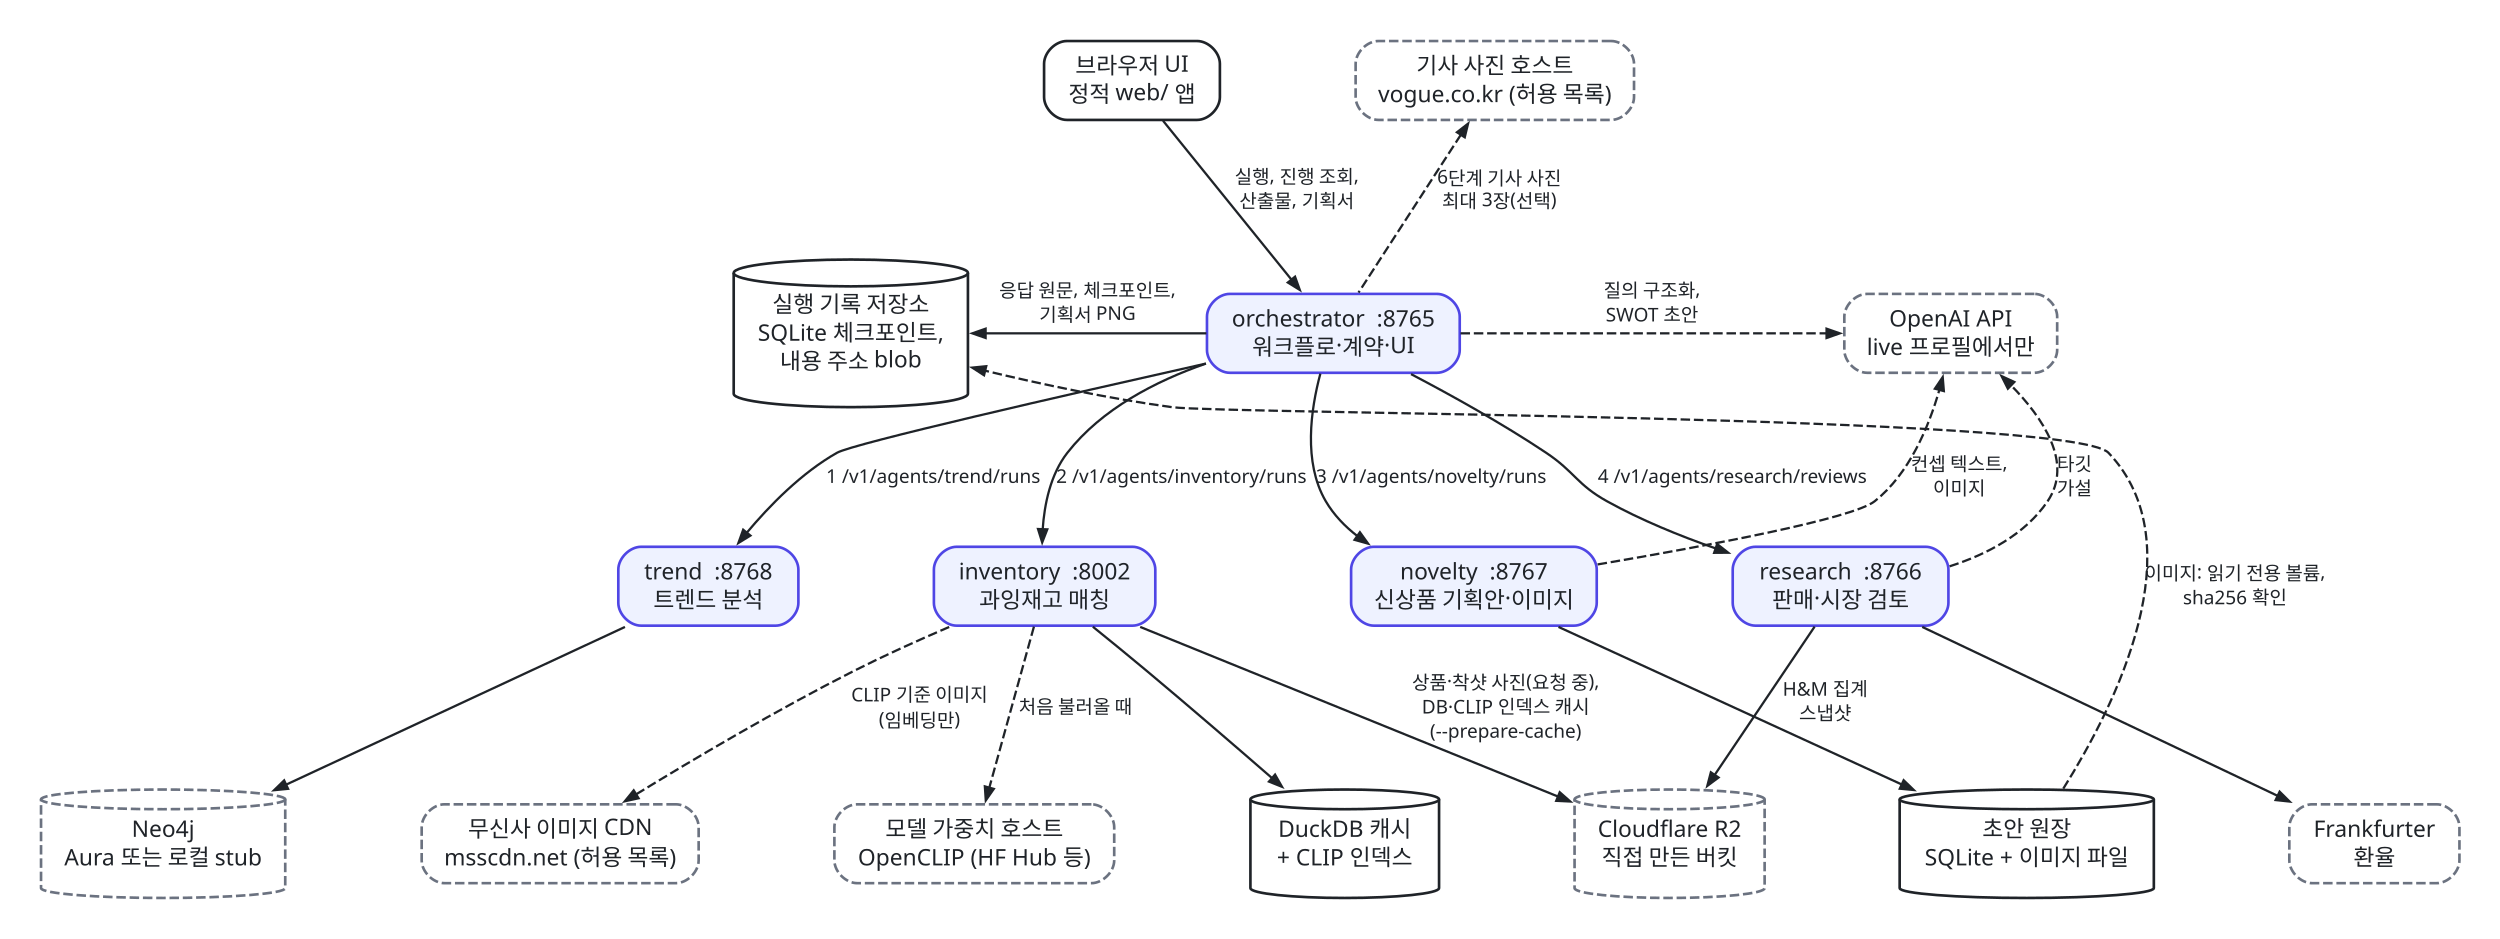
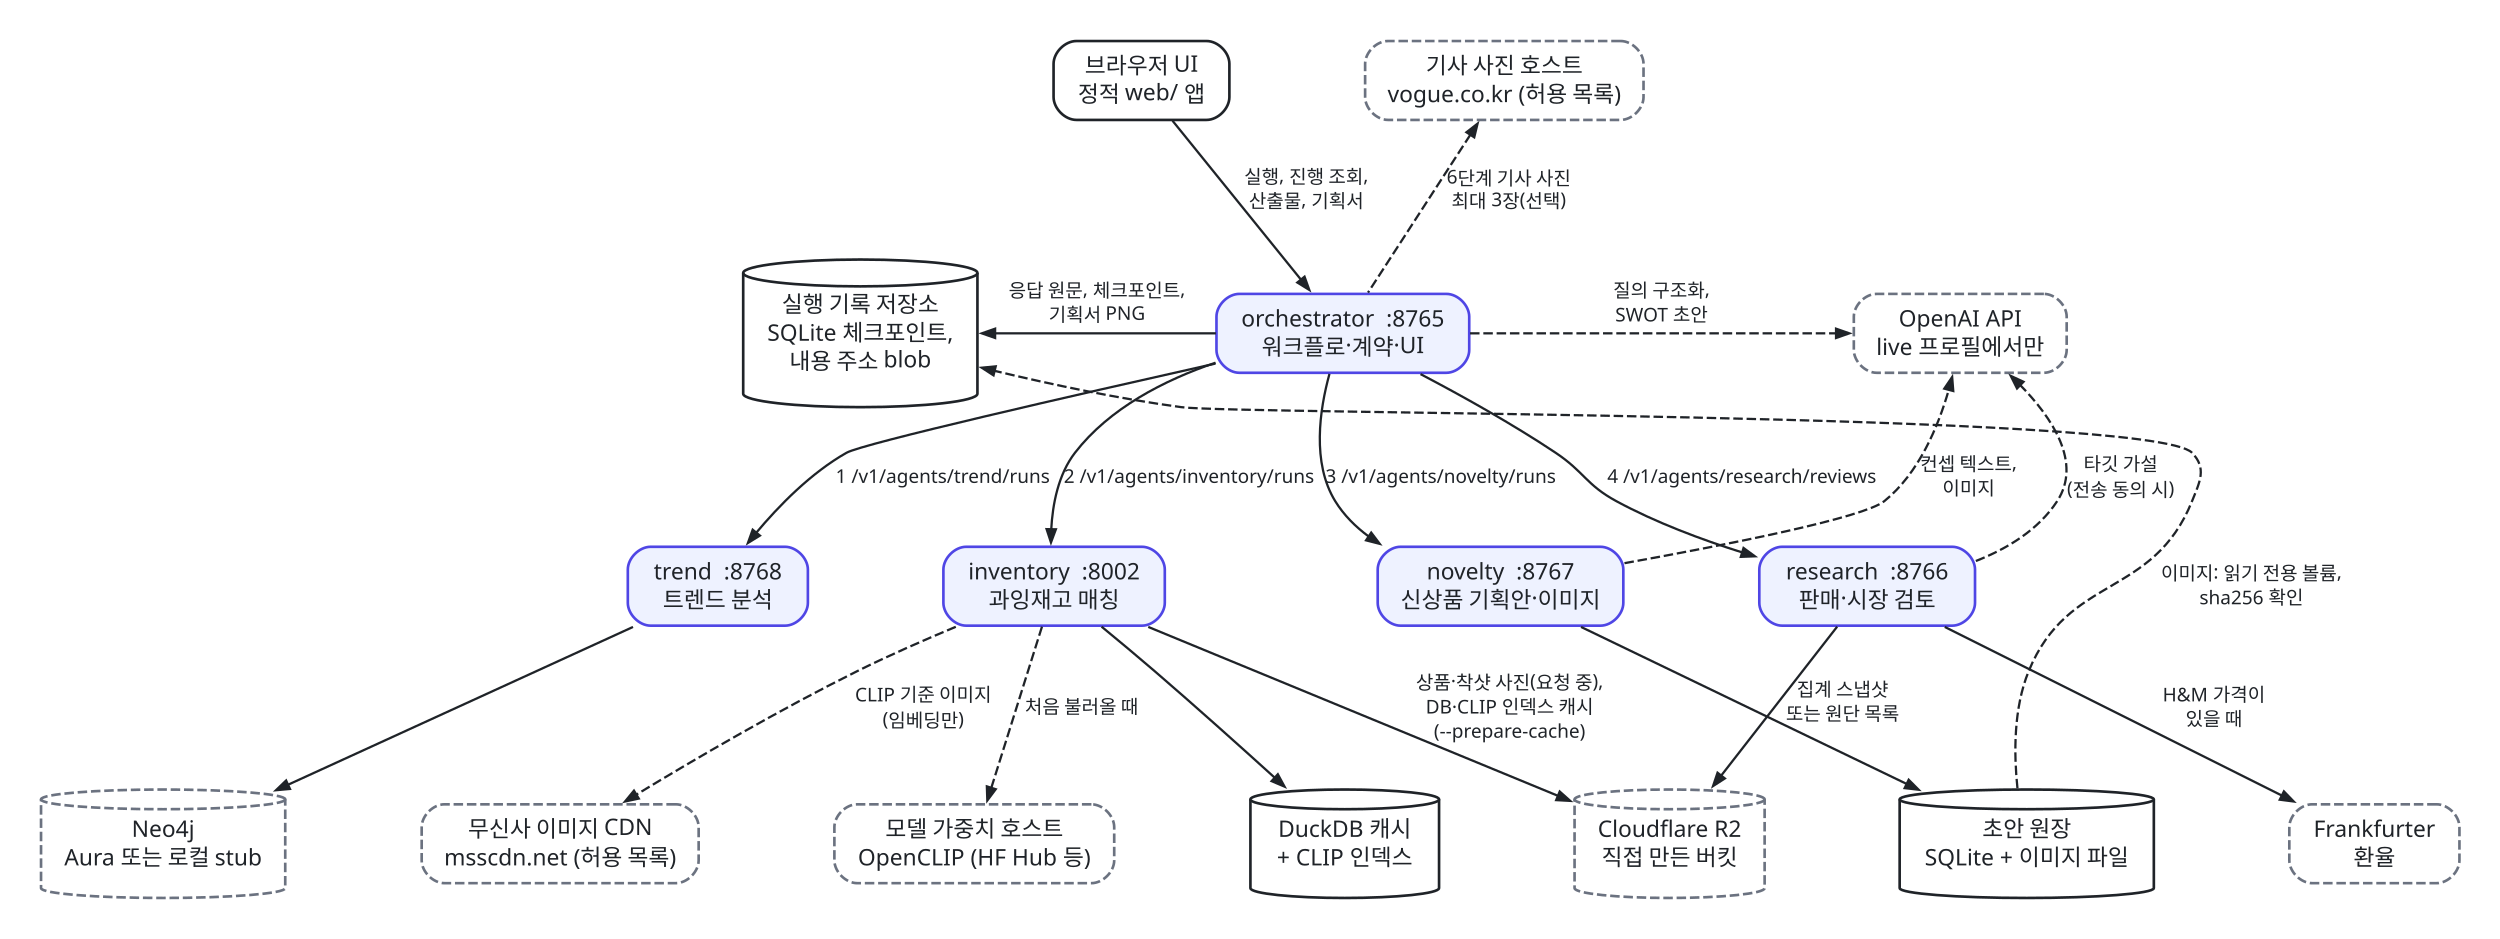
<svg xmlns="http://www.w3.org/2000/svg" width="1316pt" height="494pt" viewBox="0.00 0.00 1316.00 494.00">
  <g id="graph0" class="graph" transform="scale(1 1) rotate(0) translate(21.6 472.69)">
    <polygon fill="#ffffff" stroke="none" points="-21.6,21.6 -21.6,-472.69 1294.65,-472.69 1294.65,21.6 -21.6,21.6" />
    <g id="node1" class="node">
-       <path fill="#eef2ff" stroke="#4f46e5" stroke-width="1.4" d="M734.8,-317.98C734.8,-317.98 625.75,-317.98 625.75,-317.98 619.75,-317.98 613.75,-311.98 613.75,-305.98 613.75,-305.98 613.75,-288.46 613.75,-288.46 613.75,-282.46 619.75,-276.46 625.75,-276.46 625.75,-276.46 734.8,-276.46 734.8,-276.46 740.8,-276.46 746.8,-282.46 746.8,-288.46 746.8,-288.46 746.8,-305.98 746.8,-305.98 746.8,-311.98 740.8,-317.98 734.8,-317.98" />
-       <text xml:space="preserve" text-anchor="middle" x="680.27" y="-300.82" font-family="Pretendard" font-size="12.00" fill="#1f2328">orchestrator  :8765</text>
-       <text xml:space="preserve" text-anchor="middle" x="680.27" y="-285.82" font-family="Pretendard" font-size="12.00" fill="#1f2328">워크플로·계약·UI</text>
+       <path fill="#eef2ff" stroke="#4f46e5" stroke-width="1.4" d="M739.8,-317.98C739.8,-317.98 630.75,-317.98 630.75,-317.98 624.75,-317.98 618.75,-311.98 618.75,-305.98 618.75,-305.98 618.75,-288.46 618.75,-288.46 618.75,-282.46 624.75,-276.46 630.75,-276.46 630.75,-276.46 739.8,-276.46 739.8,-276.46 745.8,-276.46 751.8,-282.46 751.8,-288.46 751.8,-288.46 751.8,-305.98 751.8,-305.98 751.8,-311.98 745.8,-317.98 739.8,-317.98" />
+       <text xml:space="preserve" text-anchor="middle" x="685.27" y="-300.82" font-family="Pretendard" font-size="12.00" fill="#1f2328">orchestrator  :8765</text>
+       <text xml:space="preserve" text-anchor="middle" x="685.27" y="-285.82" font-family="Pretendard" font-size="12.00" fill="#1f2328">워크플로·계약·UI</text>
    </g>
    <g id="node2" class="node">
-       <path fill="#eef2ff" stroke="#4f46e5" stroke-width="1.4" d="M386.67,-184.86C386.67,-184.86 315.88,-184.86 315.88,-184.86 309.88,-184.86 303.88,-178.86 303.88,-172.86 303.88,-172.86 303.88,-155.34 303.88,-155.34 303.88,-149.34 309.88,-143.34 315.88,-143.34 315.88,-143.34 386.67,-143.34 386.67,-143.34 392.67,-143.34 398.67,-149.34 398.67,-155.34 398.67,-155.34 398.67,-172.86 398.67,-172.86 398.67,-178.86 392.67,-184.86 386.67,-184.86" />
-       <text xml:space="preserve" text-anchor="middle" x="351.27" y="-167.7" font-family="Pretendard" font-size="12.00" fill="#1f2328">trend  :8768</text>
-       <text xml:space="preserve" text-anchor="middle" x="351.27" y="-152.7" font-family="Pretendard" font-size="12.00" fill="#1f2328">트렌드 분석</text>
+       <path fill="#eef2ff" stroke="#4f46e5" stroke-width="1.4" d="M391.67,-184.86C391.67,-184.86 320.88,-184.86 320.88,-184.86 314.88,-184.86 308.88,-178.86 308.88,-172.86 308.88,-172.86 308.88,-155.34 308.88,-155.34 308.88,-149.34 314.88,-143.34 320.88,-143.34 320.88,-143.34 391.67,-143.34 391.67,-143.34 397.67,-143.34 403.67,-149.34 403.67,-155.34 403.67,-155.34 403.67,-172.86 403.67,-172.86 403.67,-178.86 397.67,-184.86 391.67,-184.86" />
+       <text xml:space="preserve" text-anchor="middle" x="356.27" y="-167.7" font-family="Pretendard" font-size="12.00" fill="#1f2328">trend  :8768</text>
+       <text xml:space="preserve" text-anchor="middle" x="356.27" y="-152.7" font-family="Pretendard" font-size="12.00" fill="#1f2328">트렌드 분석</text>
    </g>
    <g id="edge16" class="edge">
-       <path fill="none" stroke="#1f2328" stroke-width="1.2" d="M613.23,-281.32C538.71,-264.61 427.6,-239.21 419.02,-234.36 400.36,-223.81 383.48,-206.59 371.24,-191.96" />
-       <polygon fill="#1f2328" stroke="#1f2328" stroke-width="1.2" points="373.42,-190.76 367.1,-186.87 369.61,-193.85 373.42,-190.76" />
-       <text xml:space="preserve" text-anchor="middle" x="469.65" y="-218.48" font-family="Pretendard" font-size="10.00" fill="#1f2328">1 /v1/agents/trend/runs</text>
+       <path fill="none" stroke="#1f2328" stroke-width="1.2" d="M618.23,-281.32C543.71,-264.61 432.6,-239.21 424.02,-234.36 405.36,-223.81 388.48,-206.59 376.24,-191.96" />
+       <polygon fill="#1f2328" stroke="#1f2328" stroke-width="1.2" points="378.42,-190.76 372.1,-186.87 374.61,-193.85 378.42,-190.76" />
+       <text xml:space="preserve" text-anchor="middle" x="474.65" y="-218.48" font-family="Pretendard" font-size="10.00" fill="#1f2328">1 /v1/agents/trend/runs</text>
    </g>
    <g id="node3" class="node">
-       <path fill="#eef2ff" stroke="#4f46e5" stroke-width="1.4" d="M574.55,-184.86C574.55,-184.86 482,-184.86 482,-184.86 476,-184.86 470,-178.86 470,-172.86 470,-172.86 470,-155.34 470,-155.34 470,-149.34 476,-143.34 482,-143.34 482,-143.34 574.55,-143.34 574.55,-143.34 580.55,-143.34 586.55,-149.34 586.55,-155.34 586.55,-155.34 586.55,-172.86 586.55,-172.86 586.55,-178.86 580.55,-184.86 574.55,-184.86" />
-       <text xml:space="preserve" text-anchor="middle" x="528.27" y="-167.7" font-family="Pretendard" font-size="12.00" fill="#1f2328">inventory  :8002</text>
-       <text xml:space="preserve" text-anchor="middle" x="528.27" y="-152.7" font-family="Pretendard" font-size="12.00" fill="#1f2328">과잉재고 매칭</text>
+       <path fill="#eef2ff" stroke="#4f46e5" stroke-width="1.4" d="M579.55,-184.86C579.55,-184.86 487,-184.86 487,-184.86 481,-184.86 475,-178.86 475,-172.86 475,-172.86 475,-155.34 475,-155.34 475,-149.34 481,-143.34 487,-143.34 487,-143.34 579.55,-143.34 579.55,-143.34 585.55,-143.34 591.55,-149.34 591.55,-155.34 591.55,-155.34 591.55,-172.86 591.55,-172.86 591.55,-178.86 585.55,-184.86 579.55,-184.86" />
+       <text xml:space="preserve" text-anchor="middle" x="533.27" y="-167.7" font-family="Pretendard" font-size="12.00" fill="#1f2328">inventory  :8002</text>
+       <text xml:space="preserve" text-anchor="middle" x="533.27" y="-152.7" font-family="Pretendard" font-size="12.00" fill="#1f2328">과잉재고 매칭</text>
    </g>
    <g id="edge17" class="edge">
-       <path fill="none" stroke="#1f2328" stroke-width="1.2" d="M613.16,-281.28C586.65,-272.05 558.27,-257.39 540.27,-234.36 531.4,-223 528.16,-207.38 527.25,-193.84" />
-       <polygon fill="#1f2328" stroke="#1f2328" stroke-width="1.2" points="529.7,-194.04 527.01,-187.13 524.81,-194.22 529.7,-194.04" />
-       <text xml:space="preserve" text-anchor="middle" x="600.27" y="-218.48" font-family="Pretendard" font-size="10.00" fill="#1f2328">2 /v1/agents/inventory/runs</text>
+       <path fill="none" stroke="#1f2328" stroke-width="1.2" d="M618.26,-281.77C591.32,-272.6 562.41,-257.85 544.27,-234.36 535.49,-222.98 532.47,-207.35 531.76,-193.82" />
+       <polygon fill="#1f2328" stroke="#1f2328" stroke-width="1.2" points="534.22,-194.07 531.63,-187.12 529.32,-194.16 534.22,-194.07" />
+       <text xml:space="preserve" text-anchor="middle" x="604.27" y="-218.48" font-family="Pretendard" font-size="10.00" fill="#1f2328">2 /v1/agents/inventory/runs</text>
    </g>
    <g id="node4" class="node">
-       <path fill="#eef2ff" stroke="#4f46e5" stroke-width="1.4" d="M806.92,-184.86C806.92,-184.86 701.62,-184.86 701.62,-184.86 695.62,-184.86 689.62,-178.86 689.62,-172.86 689.62,-172.86 689.62,-155.34 689.62,-155.34 689.62,-149.34 695.62,-143.34 701.62,-143.34 701.62,-143.34 806.92,-143.34 806.92,-143.34 812.92,-143.34 818.92,-149.34 818.92,-155.34 818.92,-155.34 818.92,-172.86 818.92,-172.86 818.92,-178.86 812.92,-184.86 806.92,-184.86" />
-       <text xml:space="preserve" text-anchor="middle" x="754.27" y="-167.7" font-family="Pretendard" font-size="12.00" fill="#1f2328">novelty  :8767</text>
-       <text xml:space="preserve" text-anchor="middle" x="754.27" y="-152.7" font-family="Pretendard" font-size="12.00" fill="#1f2328">신상품 기획안·이미지</text>
+       <path fill="#eef2ff" stroke="#4f46e5" stroke-width="1.4" d="M820.92,-184.86C820.92,-184.86 715.62,-184.86 715.62,-184.86 709.62,-184.86 703.62,-178.86 703.62,-172.86 703.62,-172.86 703.62,-155.34 703.62,-155.34 703.62,-149.34 709.62,-143.34 715.62,-143.34 715.62,-143.34 820.92,-143.34 820.92,-143.34 826.92,-143.34 832.92,-149.34 832.92,-155.34 832.92,-155.34 832.92,-172.86 832.92,-172.86 832.92,-178.86 826.92,-184.86 820.92,-184.86" />
+       <text xml:space="preserve" text-anchor="middle" x="768.27" y="-167.7" font-family="Pretendard" font-size="12.00" fill="#1f2328">novelty  :8767</text>
+       <text xml:space="preserve" text-anchor="middle" x="768.27" y="-152.7" font-family="Pretendard" font-size="12.00" fill="#1f2328">신상품 기획안·이미지</text>
    </g>
    <g id="edge18" class="edge">
-       <path fill="none" stroke="#1f2328" stroke-width="1.2" d="M673.44,-276C668.41,-257.27 664.31,-229.3 676.27,-208.86 680.51,-201.62 686.43,-195.49 693.14,-190.33" />
-       <polygon fill="#1f2328" stroke="#1f2328" stroke-width="1.2" points="694.25,-192.53 698.58,-186.51 691.44,-188.52 694.25,-192.53" />
-       <text xml:space="preserve" text-anchor="middle" x="731.77" y="-218.48" font-family="Pretendard" font-size="10.00" fill="#1f2328">3 /v1/agents/novelty/runs</text>
+       <path fill="none" stroke="#1f2328" stroke-width="1.2" d="M678.23,-275.87C673.05,-257.05 668.85,-229.02 681.27,-208.86 685.8,-201.52 691.97,-195.37 698.96,-190.22" />
+       <polygon fill="#1f2328" stroke="#1f2328" stroke-width="1.2" points="700.21,-192.33 704.68,-186.41 697.49,-188.25 700.21,-192.33" />
+       <text xml:space="preserve" text-anchor="middle" x="736.77" y="-218.48" font-family="Pretendard" font-size="10.00" fill="#1f2328">3 /v1/agents/novelty/runs</text>
    </g>
    <g id="node5" class="node">
-       <path fill="#eef2ff" stroke="#4f46e5" stroke-width="1.4" d="M992.05,-184.86C992.05,-184.86 902.5,-184.86 902.5,-184.86 896.5,-184.86 890.5,-178.86 890.5,-172.86 890.5,-172.86 890.5,-155.34 890.5,-155.34 890.5,-149.34 896.5,-143.34 902.5,-143.34 902.5,-143.34 992.05,-143.34 992.05,-143.34 998.05,-143.34 1004.05,-149.34 1004.05,-155.34 1004.05,-155.34 1004.05,-172.86 1004.05,-172.86 1004.05,-178.86 998.05,-184.86 992.05,-184.86" />
-       <text xml:space="preserve" text-anchor="middle" x="947.27" y="-167.7" font-family="Pretendard" font-size="12.00" fill="#1f2328">research  :8766</text>
-       <text xml:space="preserve" text-anchor="middle" x="947.27" y="-152.7" font-family="Pretendard" font-size="12.00" fill="#1f2328">판매·시장 검토</text>
+       <path fill="#eef2ff" stroke="#4f46e5" stroke-width="1.4" d="M1006.05,-184.86C1006.05,-184.86 916.5,-184.86 916.5,-184.86 910.5,-184.86 904.5,-178.86 904.5,-172.86 904.5,-172.86 904.5,-155.34 904.5,-155.34 904.5,-149.34 910.5,-143.34 916.5,-143.34 916.5,-143.34 1006.05,-143.34 1006.05,-143.34 1012.05,-143.34 1018.05,-149.34 1018.05,-155.34 1018.05,-155.34 1018.05,-172.86 1018.05,-172.86 1018.05,-178.86 1012.05,-184.86 1006.05,-184.86" />
+       <text xml:space="preserve" text-anchor="middle" x="961.27" y="-167.7" font-family="Pretendard" font-size="12.00" fill="#1f2328">research  :8766</text>
+       <text xml:space="preserve" text-anchor="middle" x="961.27" y="-152.7" font-family="Pretendard" font-size="12.00" fill="#1f2328">판매·시장 검토</text>
    </g>
    <g id="edge19" class="edge">
-       <path fill="none" stroke="#1f2328" stroke-width="1.2" d="M721.16,-275.76C742.81,-264.4 769.55,-249.53 792.27,-234.36 807.4,-224.26 808.38,-217.7 824.27,-208.86 842.05,-198.98 862.47,-190.65 881.51,-184" />
-       <polygon fill="#1f2328" stroke="#1f2328" stroke-width="1.2" points="882.3,-186.32 888.13,-181.74 880.72,-181.68 882.3,-186.32" />
-       <text xml:space="preserve" text-anchor="middle" x="890.27" y="-218.48" font-family="Pretendard" font-size="10.00" fill="#1f2328">4 /v1/agents/research/reviews</text>
+       <path fill="none" stroke="#1f2328" stroke-width="1.2" d="M726.16,-275.76C747.81,-264.4 774.55,-249.53 797.27,-234.36 812.4,-224.26 813.28,-217.52 829.27,-208.86 849.89,-197.69 873.85,-188.7 895.66,-181.84" />
+       <polygon fill="#1f2328" stroke="#1f2328" stroke-width="1.2" points="896.19,-184.24 902.17,-179.85 894.76,-179.56 896.19,-184.24" />
+       <text xml:space="preserve" text-anchor="middle" x="895.27" y="-218.48" font-family="Pretendard" font-size="10.00" fill="#1f2328">4 /v1/agents/research/reviews</text>
    </g>
    <g id="node7" class="node">
-       <path fill="none" stroke="#1f2328" stroke-width="1.4" d="M487.92,-329.01C487.92,-332.91 460.29,-336.07 426.27,-336.07 392.26,-336.07 364.62,-332.91 364.62,-329.01 364.62,-329.01 364.62,-265.42 364.62,-265.42 364.62,-261.53 392.26,-258.36 426.27,-258.36 460.29,-258.36 487.92,-261.53 487.92,-265.42 487.92,-265.42 487.92,-329.01 487.92,-329.01" />
-       <path fill="none" stroke="#1f2328" stroke-width="1.4" d="M487.92,-329.01C487.92,-325.11 460.29,-321.94 426.27,-321.94 392.26,-321.94 364.62,-325.11 364.62,-329.01" />
-       <text xml:space="preserve" text-anchor="middle" x="426.27" y="-308.32" font-family="Pretendard" font-size="12.00" fill="#1f2328">실행 기록 저장소</text>
-       <text xml:space="preserve" text-anchor="middle" x="426.27" y="-293.32" font-family="Pretendard" font-size="12.00" fill="#1f2328">SQLite 체크포인트,</text>
-       <text xml:space="preserve" text-anchor="middle" x="426.27" y="-278.32" font-family="Pretendard" font-size="12.00" fill="#1f2328">내용 주소 blob</text>
+       <path fill="none" stroke="#1f2328" stroke-width="1.4" d="M492.92,-329.01C492.92,-332.91 465.29,-336.07 431.27,-336.07 397.26,-336.07 369.62,-332.91 369.62,-329.01 369.62,-329.01 369.62,-265.42 369.62,-265.42 369.62,-261.53 397.26,-258.36 431.27,-258.36 465.29,-258.36 492.92,-261.53 492.92,-265.42 492.92,-265.42 492.92,-329.01 492.92,-329.01" />
+       <path fill="none" stroke="#1f2328" stroke-width="1.4" d="M492.92,-329.01C492.92,-325.11 465.29,-321.94 431.27,-321.94 397.26,-321.94 369.62,-325.11 369.62,-329.01" />
+       <text xml:space="preserve" text-anchor="middle" x="431.27" y="-308.32" font-family="Pretendard" font-size="12.00" fill="#1f2328">실행 기록 저장소</text>
+       <text xml:space="preserve" text-anchor="middle" x="431.27" y="-293.32" font-family="Pretendard" font-size="12.00" fill="#1f2328">SQLite 체크포인트,</text>
+       <text xml:space="preserve" text-anchor="middle" x="431.27" y="-278.32" font-family="Pretendard" font-size="12.00" fill="#1f2328">내용 주소 blob</text>
    </g>
    <g id="edge14" class="edge">
-       <path fill="none" stroke="#1f2328" stroke-width="1.2" d="M613.44,-297.22C577.6,-297.22 533.44,-297.22 497.01,-297.22" />
-       <polygon fill="#1f2328" stroke="#1f2328" stroke-width="1.2" points="497.23,-294.77 490.23,-297.22 497.23,-299.67 497.23,-294.77" />
-       <text xml:space="preserve" text-anchor="middle" x="550.84" y="-316.22" font-family="Pretendard" font-size="10.00" fill="#1f2328">응답 원문, 체크포인트,</text>
-       <text xml:space="preserve" text-anchor="middle" x="550.84" y="-303.47" font-family="Pretendard" font-size="10.00" fill="#1f2328">기획서 PNG</text>
+       <path fill="none" stroke="#1f2328" stroke-width="1.2" d="M618.44,-297.22C582.6,-297.22 538.44,-297.22 502.01,-297.22" />
+       <polygon fill="#1f2328" stroke="#1f2328" stroke-width="1.2" points="502.23,-294.77 495.23,-297.22 502.23,-299.67 502.23,-294.77" />
+       <text xml:space="preserve" text-anchor="middle" x="555.84" y="-316.22" font-family="Pretendard" font-size="10.00" fill="#1f2328">응답 원문, 체크포인트,</text>
+       <text xml:space="preserve" text-anchor="middle" x="555.84" y="-303.47" font-family="Pretendard" font-size="10.00" fill="#1f2328">기획서 PNG</text>
    </g>
    <g id="node13" class="node">
-       <path fill="none" stroke="#6b7280" stroke-width="1.4" stroke-dasharray="5,2" d="M1049.3,-317.98C1049.3,-317.98 961.25,-317.98 961.25,-317.98 955.25,-317.98 949.25,-311.98 949.25,-305.98 949.25,-305.98 949.25,-288.46 949.25,-288.46 949.25,-282.46 955.25,-276.46 961.25,-276.46 961.25,-276.46 1049.3,-276.46 1049.3,-276.46 1055.3,-276.46 1061.3,-282.46 1061.3,-288.46 1061.3,-288.46 1061.3,-305.98 1061.3,-305.98 1061.3,-311.98 1055.3,-317.98 1049.3,-317.98" />
-       <text xml:space="preserve" text-anchor="middle" x="1005.27" y="-300.82" font-family="Pretendard" font-size="12.00" fill="#1f2328">OpenAI API</text>
-       <text xml:space="preserve" text-anchor="middle" x="1005.27" y="-285.82" font-family="Pretendard" font-size="12.00" fill="#1f2328">live 프로필에서만</text>
+       <path fill="none" stroke="#6b7280" stroke-width="1.4" stroke-dasharray="5,2" d="M1054.3,-317.98C1054.3,-317.98 966.25,-317.98 966.25,-317.98 960.25,-317.98 954.25,-311.98 954.25,-305.98 954.25,-305.98 954.25,-288.46 954.25,-288.46 954.25,-282.46 960.25,-276.46 966.25,-276.46 966.25,-276.46 1054.3,-276.46 1054.3,-276.46 1060.3,-276.46 1066.3,-282.46 1066.3,-288.46 1066.3,-288.46 1066.3,-305.98 1066.3,-305.98 1066.3,-311.98 1060.3,-317.98 1054.3,-317.98" />
+       <text xml:space="preserve" text-anchor="middle" x="1010.27" y="-300.82" font-family="Pretendard" font-size="12.00" fill="#1f2328">OpenAI API</text>
+       <text xml:space="preserve" text-anchor="middle" x="1010.27" y="-285.82" font-family="Pretendard" font-size="12.00" fill="#1f2328">live 프로필에서만</text>
    </g>
    <g id="edge31" class="edge">
-       <path fill="none" stroke="#1f2328" stroke-width="1.2" stroke-dasharray="5,2" d="M747.22,-297.22C803.66,-297.22 883.96,-297.22 939.94,-297.22" />
-       <polygon fill="#1f2328" stroke="#1f2328" stroke-width="1.2" points="939.89,-299.67 946.89,-297.22 939.89,-294.77 939.89,-299.67" />
-       <text xml:space="preserve" text-anchor="middle" x="848.02" y="-316.22" font-family="Pretendard" font-size="10.00" fill="#1f2328">질의 구조화,</text>
-       <text xml:space="preserve" text-anchor="middle" x="848.02" y="-303.47" font-family="Pretendard" font-size="10.00" fill="#1f2328">SWOT 초안</text>
+       <path fill="none" stroke="#1f2328" stroke-width="1.2" stroke-dasharray="5,2" d="M752.22,-297.22C808.66,-297.22 888.96,-297.22 944.94,-297.22" />
+       <polygon fill="#1f2328" stroke="#1f2328" stroke-width="1.2" points="944.89,-299.67 951.89,-297.22 944.89,-294.77 944.89,-299.67" />
+       <text xml:space="preserve" text-anchor="middle" x="853.02" y="-316.22" font-family="Pretendard" font-size="10.00" fill="#1f2328">질의 구조화,</text>
+       <text xml:space="preserve" text-anchor="middle" x="853.02" y="-303.47" font-family="Pretendard" font-size="10.00" fill="#1f2328">SWOT 초안</text>
    </g>
    <g id="node10" class="node">
      <path fill="none" stroke="#6b7280" stroke-width="1.4" stroke-dasharray="5,2" d="M128.55,-51.9C128.55,-54.76 99.74,-57.09 64.27,-57.09 28.81,-57.09 0,-54.76 0,-51.9 0,-51.9 0,-5.19 0,-5.19 0,-2.33 28.81,0 64.27,0 99.74,0 128.55,-2.33 128.55,-5.19 128.55,-5.19 128.55,-51.9 128.55,-51.9" />
      <path fill="none" stroke="#6b7280" stroke-width="1.4" stroke-dasharray="5,2" d="M128.55,-51.9C128.55,-49.04 99.74,-46.71 64.27,-46.71 28.81,-46.71 0,-49.04 0,-51.9" />
      <text xml:space="preserve" text-anchor="middle" x="64.27" y="-32.15" font-family="Pretendard" font-size="12.00" fill="#1f2328">Neo4j</text>
      <text xml:space="preserve" text-anchor="middle" x="64.27" y="-17.15" font-family="Pretendard" font-size="12.00" fill="#1f2328">Aura 또는 로컬 stub</text>
    </g>
    <g id="edge20" class="edge">
-       <path fill="none" stroke="#1f2328" stroke-width="1.2" d="M307.37,-142.67C259.78,-120.52 183.34,-84.95 128.89,-59.61" />
-       <polygon fill="#1f2328" stroke="#1f2328" stroke-width="1.2" points="130.05,-57.45 122.67,-56.72 127.98,-61.89 130.05,-57.45" />
+       <path fill="none" stroke="#1f2328" stroke-width="1.2" d="M311.61,-142.67C263.19,-120.52 185.42,-84.95 130.02,-59.61" />
+       <polygon fill="#1f2328" stroke="#1f2328" stroke-width="1.2" points="131.05,-57.39 123.66,-56.71 129.01,-61.85 131.05,-57.39" />
    </g>
    <g id="node8" class="node">
      <path fill="none" stroke="#1f2328" stroke-width="1.4" d="M735.92,-51.9C735.92,-54.76 713.67,-57.09 686.27,-57.09 658.88,-57.09 636.62,-54.76 636.62,-51.9 636.62,-51.9 636.62,-5.19 636.62,-5.19 636.62,-2.33 658.88,0 686.27,0 713.67,0 735.92,-2.33 735.92,-5.19 735.92,-5.19 735.92,-51.9 735.92,-51.9" />
      <path fill="none" stroke="#1f2328" stroke-width="1.4" d="M735.92,-51.9C735.92,-49.04 713.67,-46.71 686.27,-46.71 658.88,-46.71 636.62,-49.04 636.62,-51.9" />
      <text xml:space="preserve" text-anchor="middle" x="686.27" y="-32.15" font-family="Pretendard" font-size="12.00" fill="#1f2328">DuckDB 캐시</text>
      <text xml:space="preserve" text-anchor="middle" x="686.27" y="-17.15" font-family="Pretendard" font-size="12.00" fill="#1f2328">+ CLIP 인덱스</text>
    </g>
    <g id="edge21" class="edge">
-       <path fill="none" stroke="#1f2328" stroke-width="1.2" d="M553.68,-142.78C562.76,-135.45 573.02,-127.08 582.27,-119.34 604.3,-100.91 628.61,-79.96 648.19,-62.93" />
-       <polygon fill="#1f2328" stroke="#1f2328" stroke-width="1.2" points="649.59,-64.95 653.26,-58.51 646.38,-61.26 649.59,-64.95" />
+       <path fill="none" stroke="#1f2328" stroke-width="1.2" d="M558.26,-142.83C567.17,-135.51 577.23,-127.13 586.27,-119.34 607.56,-101.01 630.94,-80.06 649.74,-63.01" />
+       <polygon fill="#1f2328" stroke="#1f2328" stroke-width="1.2" points="651.05,-65.13 654.59,-58.61 647.76,-61.5 651.05,-65.13" />
    </g>
    <g id="node11" class="node">
      <path fill="none" stroke="#6b7280" stroke-width="1.4" stroke-dasharray="5,2" d="M907.3,-51.9C907.3,-54.76 884.88,-57.09 857.27,-57.09 829.67,-57.09 807.25,-54.76 807.25,-51.9 807.25,-51.9 807.25,-5.19 807.25,-5.19 807.25,-2.33 829.67,0 857.27,0 884.88,0 907.3,-2.33 907.3,-5.19 907.3,-5.19 907.3,-51.9 907.3,-51.9" />
      <path fill="none" stroke="#6b7280" stroke-width="1.4" stroke-dasharray="5,2" d="M907.3,-51.9C907.3,-49.04 884.88,-46.71 857.27,-46.71 829.67,-46.71 807.25,-49.04 807.25,-51.9" />
      <text xml:space="preserve" text-anchor="middle" x="857.27" y="-32.15" font-family="Pretendard" font-size="12.00" fill="#1f2328">Cloudflare R2</text>
      <text xml:space="preserve" text-anchor="middle" x="857.27" y="-17.15" font-family="Pretendard" font-size="12.00" fill="#1f2328">직접 만든 버킷</text>
    </g>
    <g id="edge22" class="edge">
-       <path fill="none" stroke="#1f2328" stroke-width="1.2" d="M578.6,-142.67C637.9,-118.6 736.25,-78.68 798.85,-53.26" />
-       <polygon fill="#1f2328" stroke="#1f2328" stroke-width="1.2" points="799.44,-55.67 805,-50.77 797.59,-51.13 799.44,-55.67" />
-       <text xml:space="preserve" text-anchor="middle" x="770.99" y="-109.84" font-family="Pretendard" font-size="10.00" fill="#1f2328">상품·착샷 사진(요청 중),</text>
-       <text xml:space="preserve" text-anchor="middle" x="770.99" y="-97.09" font-family="Pretendard" font-size="10.00" fill="#1f2328">DB·CLIP 인덱스 캐시</text>
-       <text xml:space="preserve" text-anchor="middle" x="770.99" y="-84.34" font-family="Pretendard" font-size="10.00" fill="#1f2328">(--prepare-cache)</text>
+       <path fill="none" stroke="#1f2328" stroke-width="1.2" d="M582.84,-142.67C640.86,-118.75 736.85,-79.19 798.55,-53.75" />
+       <polygon fill="#1f2328" stroke="#1f2328" stroke-width="1.2" points="799.43,-56.04 804.97,-51.1 797.57,-51.51 799.43,-56.04" />
+       <text xml:space="preserve" text-anchor="middle" x="773.05" y="-109.84" font-family="Pretendard" font-size="10.00" fill="#1f2328">상품·착샷 사진(요청 중),</text>
+       <text xml:space="preserve" text-anchor="middle" x="773.05" y="-97.09" font-family="Pretendard" font-size="10.00" fill="#1f2328">DB·CLIP 인덱스 캐시</text>
+       <text xml:space="preserve" text-anchor="middle" x="773.05" y="-84.34" font-family="Pretendard" font-size="10.00" fill="#1f2328">(--prepare-cache)</text>
    </g>
    <g id="node15" class="node">
      <path fill="none" stroke="#6b7280" stroke-width="1.4" stroke-dasharray="5,2" d="M334.17,-49.3C334.17,-49.3 212.37,-49.3 212.37,-49.3 206.37,-49.3 200.37,-43.3 200.37,-37.3 200.37,-37.3 200.37,-19.78 200.37,-19.78 200.37,-13.78 206.37,-7.79 212.37,-7.79 212.37,-7.79 334.17,-7.79 334.17,-7.79 340.17,-7.79 346.17,-13.79 346.17,-19.79 346.17,-19.79 346.17,-37.3 346.17,-37.3 346.17,-43.3 340.17,-49.3 334.17,-49.3" />
      <text xml:space="preserve" text-anchor="middle" x="273.27" y="-32.15" font-family="Pretendard" font-size="12.00" fill="#1f2328">무신사 이미지 CDN</text>
      <text xml:space="preserve" text-anchor="middle" x="273.27" y="-17.15" font-family="Pretendard" font-size="12.00" fill="#1f2328">msscdn.net (허용 목록)</text>
    </g>
    <g id="edge23" class="edge">
-       <path fill="none" stroke="#1f2328" stroke-width="1.2" stroke-dasharray="5,2" d="M478.03,-142.65C461.73,-135.66 443.69,-127.52 427.52,-119.34 387.6,-99.13 343.63,-73.15 312.88,-54.33" />
-       <polygon fill="#1f2328" stroke="#1f2328" stroke-width="1.2" points="314.55,-52.48 307.3,-50.9 311.98,-56.66 314.55,-52.48" />
-       <text xml:space="preserve" text-anchor="middle" x="462.4" y="-103.47" font-family="Pretendard" font-size="10.00" fill="#1f2328">CLIP 기준 이미지</text>
-       <text xml:space="preserve" text-anchor="middle" x="462.4" y="-90.72" font-family="Pretendard" font-size="10.00" fill="#1f2328">(임베딩만)</text>
+       <path fill="none" stroke="#1f2328" stroke-width="1.2" stroke-dasharray="5,2" d="M481.53,-142.74C464.74,-135.74 446.16,-127.59 429.52,-119.34 388.91,-99.2 344.22,-73.1 313.08,-54.23" />
+       <polygon fill="#1f2328" stroke="#1f2328" stroke-width="1.2" points="314.66,-52.32 307.41,-50.78 312.12,-56.51 314.66,-52.32" />
+       <text xml:space="preserve" text-anchor="middle" x="464.4" y="-103.47" font-family="Pretendard" font-size="10.00" fill="#1f2328">CLIP 기준 이미지</text>
+       <text xml:space="preserve" text-anchor="middle" x="464.4" y="-90.72" font-family="Pretendard" font-size="10.00" fill="#1f2328">(임베딩만)</text>
    </g>
    <g id="node16" class="node">
      <path fill="none" stroke="#6b7280" stroke-width="1.4" stroke-dasharray="5,2" d="M552.92,-49.3C552.92,-49.3 429.62,-49.3 429.62,-49.3 423.62,-49.3 417.62,-43.3 417.62,-37.3 417.62,-37.3 417.62,-19.78 417.62,-19.78 417.62,-13.78 423.62,-7.79 429.62,-7.79 429.62,-7.79 552.92,-7.79 552.92,-7.79 558.92,-7.79 564.92,-13.79 564.92,-19.79 564.92,-19.79 564.92,-37.3 564.92,-37.3 564.92,-43.3 558.92,-49.3 552.92,-49.3" />
      <text xml:space="preserve" text-anchor="middle" x="491.27" y="-32.15" font-family="Pretendard" font-size="12.00" fill="#1f2328">모델 가중치 호스트</text>
      <text xml:space="preserve" text-anchor="middle" x="491.27" y="-17.15" font-family="Pretendard" font-size="12.00" fill="#1f2328">OpenCLIP (HF Hub 등)</text>
    </g>
    <g id="edge24" class="edge">
-       <path fill="none" stroke="#1f2328" stroke-width="1.2" stroke-dasharray="5,2" d="M522.66,-142.82C516.37,-120.13 506.15,-83.24 499.09,-57.75" />
-       <polygon fill="#1f2328" stroke="#1f2328" stroke-width="1.2" points="501.54,-57.42 497.31,-51.33 496.82,-58.73 501.54,-57.42" />
-       <text xml:space="preserve" text-anchor="middle" x="544.5" y="-97.09" font-family="Pretendard" font-size="10.00" fill="#1f2328">처음 불러올 때</text>
+       <path fill="none" stroke="#1f2328" stroke-width="1.2" stroke-dasharray="5,2" d="M526.9,-142.82C519.76,-120.13 508.16,-83.24 500.15,-57.75" />
+       <polygon fill="#1f2328" stroke="#1f2328" stroke-width="1.2" points="502.56,-57.26 498.12,-51.32 497.88,-58.73 502.56,-57.26" />
+       <text xml:space="preserve" text-anchor="middle" x="547.74" y="-97.09" font-family="Pretendard" font-size="10.00" fill="#1f2328">처음 불러올 때</text>
    </g>
    <g id="node9" class="node">
      <path fill="none" stroke="#1f2328" stroke-width="1.4" d="M1112.18,-51.9C1112.18,-54.76 1082.19,-57.09 1045.28,-57.09 1008.36,-57.09 978.38,-54.76 978.38,-51.9 978.38,-51.9 978.38,-5.19 978.38,-5.19 978.38,-2.33 1008.36,0 1045.28,0 1082.19,0 1112.18,-2.33 1112.18,-5.19 1112.18,-5.19 1112.18,-51.9 1112.18,-51.9" />
      <path fill="none" stroke="#1f2328" stroke-width="1.4" d="M1112.18,-51.9C1112.18,-49.04 1082.19,-46.71 1045.28,-46.71 1008.36,-46.71 978.38,-49.04 978.38,-51.9" />
      <text xml:space="preserve" text-anchor="middle" x="1045.28" y="-32.15" font-family="Pretendard" font-size="12.00" fill="#1f2328">초안 원장</text>
      <text xml:space="preserve" text-anchor="middle" x="1045.28" y="-17.15" font-family="Pretendard" font-size="12.00" fill="#1f2328">SQLite + 이미지 파일</text>
    </g>
    <g id="edge25" class="edge">
-       <path fill="none" stroke="#1f2328" stroke-width="1.2" d="M798.79,-142.67C846.97,-120.56 924.3,-85.07 979.5,-59.73" />
-       <polygon fill="#1f2328" stroke="#1f2328" stroke-width="1.2" points="980.48,-61.98 985.82,-56.83 978.44,-57.52 980.48,-61.98" />
+       <path fill="none" stroke="#1f2328" stroke-width="1.2" d="M810.65,-142.67C856.34,-120.64 929.59,-85.32 982.09,-60.01" />
+       <polygon fill="#1f2328" stroke="#1f2328" stroke-width="1.2" points="983.13,-62.23 988.37,-56.98 981,-57.82 983.13,-62.23" />
    </g>
    <g id="edge26" class="edge">
-       <path fill="none" stroke="#1f2328" stroke-width="1.2" stroke-dasharray="5,2" d="M819.38,-175.57C877.03,-185.32 953.79,-199.71 965.27,-208.86 983.49,-223.38 993.73,-248.04 999.28,-267.47" />
-       <polygon fill="#1f2328" stroke="#1f2328" stroke-width="1.2" points="996.91,-268.07 1001.05,-274.21 1001.65,-266.82 996.91,-268.07" />
-       <text xml:space="preserve" text-anchor="middle" x="1009.72" y="-224.86" font-family="Pretendard" font-size="10.00" fill="#1f2328">컨셉 텍스트,</text>
-       <text xml:space="preserve" text-anchor="middle" x="1009.72" y="-212.11" font-family="Pretendard" font-size="10.00" fill="#1f2328">이미지</text>
+       <path fill="none" stroke="#1f2328" stroke-width="1.2" stroke-dasharray="5,2" d="M833.53,-176.23C888.37,-186.08 959.49,-200.19 970.27,-208.86 988.42,-223.46 998.67,-248.11 1004.24,-267.52" />
+       <polygon fill="#1f2328" stroke="#1f2328" stroke-width="1.2" points="1001.86,-268.11 1006.02,-274.25 1006.6,-266.86 1001.86,-268.11" />
+       <text xml:space="preserve" text-anchor="middle" x="1014.67" y="-224.86" font-family="Pretendard" font-size="10.00" fill="#1f2328">컨셉 텍스트,</text>
+       <text xml:space="preserve" text-anchor="middle" x="1014.67" y="-212.11" font-family="Pretendard" font-size="10.00" fill="#1f2328">이미지</text>
    </g>
    <g id="edge29" class="edge">
-       <path fill="none" stroke="#1f2328" stroke-width="1.2" d="M933.61,-142.82C919.64,-122.09 897.69,-89.51 880.9,-64.61" />
-       <polygon fill="#1f2328" stroke="#1f2328" stroke-width="1.2" points="883.05,-63.41 877.11,-58.98 878.99,-66.15 883.05,-63.41" />
-       <text xml:space="preserve" text-anchor="middle" x="939.19" y="-106.46" font-family="Pretendard" font-size="10.00" fill="#1f2328">H&amp;M 집계</text>
-       <text xml:space="preserve" text-anchor="middle" x="939.19" y="-93.71" font-family="Pretendard" font-size="10.00" fill="#1f2328">스냅샷</text>
+       <path fill="none" stroke="#1f2328" stroke-width="1.2" d="M945.48,-142.82C929.27,-122.01 903.76,-89.23 884.33,-64.28" />
+       <polygon fill="#1f2328" stroke="#1f2328" stroke-width="1.2" points="886.37,-62.92 880.14,-58.9 882.51,-65.93 886.37,-62.92" />
+       <text xml:space="preserve" text-anchor="middle" x="948.33" y="-106.17" font-family="Pretendard" font-size="10.00" fill="#1f2328">집계 스냅샷</text>
+       <text xml:space="preserve" text-anchor="middle" x="948.33" y="-93.42" font-family="Pretendard" font-size="10.00" fill="#1f2328">또는 원단 목록</text>
    </g>
    <g id="node12" class="node">
      <path fill="none" stroke="#6b7280" stroke-width="1.4" stroke-dasharray="5,2" d="M1261.05,-49.3C1261.05,-49.3 1195.5,-49.3 1195.5,-49.3 1189.5,-49.3 1183.5,-43.3 1183.5,-37.3 1183.5,-37.3 1183.5,-19.78 1183.5,-19.78 1183.5,-13.78 1189.5,-7.79 1195.5,-7.79 1195.5,-7.79 1261.05,-7.79 1261.05,-7.79 1267.05,-7.79 1273.05,-13.79 1273.05,-19.79 1273.05,-19.79 1273.05,-37.3 1273.05,-37.3 1273.05,-43.3 1267.05,-49.3 1261.05,-49.3" />
      <text xml:space="preserve" text-anchor="middle" x="1228.28" y="-32.15" font-family="Pretendard" font-size="12.00" fill="#1f2328">Frankfurter</text>
      <text xml:space="preserve" text-anchor="middle" x="1228.28" y="-17.15" font-family="Pretendard" font-size="12.00" fill="#1f2328">환율</text>
    </g>
    <g id="edge28" class="edge">
-       <path fill="none" stroke="#1f2328" stroke-width="1.2" d="M990.26,-142.67C1040.67,-118.71 1124.12,-79.05 1177.63,-53.62" />
-       <polygon fill="#1f2328" stroke="#1f2328" stroke-width="1.2" points="1178.39,-55.97 1183.66,-50.75 1176.28,-51.54 1178.39,-55.97" />
+       <path fill="none" stroke="#1f2328" stroke-width="1.2" d="M1002.12,-142.67C1049.92,-118.76 1128.99,-79.21 1179.84,-53.77" />
+       <polygon fill="#1f2328" stroke="#1f2328" stroke-width="1.2" points="1180.65,-56.11 1185.81,-50.78 1178.46,-51.73 1180.65,-56.11" />
+       <text xml:space="preserve" text-anchor="middle" x="1143.81" y="-103.47" font-family="Pretendard" font-size="10.00" fill="#1f2328">H&amp;M 가격이</text>
+       <text xml:space="preserve" text-anchor="middle" x="1143.81" y="-90.72" font-family="Pretendard" font-size="10.00" fill="#1f2328">있을 때</text>
    </g>
    <g id="edge27" class="edge">
-       <path fill="none" stroke="#1f2328" stroke-width="1.2" stroke-dasharray="5,2" d="M1004.65,-174.57C1024.37,-180.88 1044.45,-191.38 1056.28,-208.86 1069.8,-228.86 1054.09,-252.57 1036.65,-270.24" />
-       <polygon fill="#1f2328" stroke="#1f2328" stroke-width="1.2" points="1035.34,-268.09 1032.01,-274.72 1038.75,-271.61 1035.34,-268.09" />
-       <text xml:space="preserve" text-anchor="middle" x="1070.38" y="-224.86" font-family="Pretendard" font-size="10.00" fill="#1f2328">타깃</text>
-       <text xml:space="preserve" text-anchor="middle" x="1070.38" y="-212.11" font-family="Pretendard" font-size="10.00" fill="#1f2328">가설</text>
+       <path fill="none" stroke="#1f2328" stroke-width="1.2" stroke-dasharray="5,2" d="M1018.49,-177.38C1035.11,-183.88 1051.42,-193.79 1061.28,-208.86 1074.49,-229.06 1058.81,-252.76 1041.45,-270.37" />
+       <polygon fill="#1f2328" stroke="#1f2328" stroke-width="1.2" points="1040.17,-268.2 1036.85,-274.83 1043.58,-271.72 1040.17,-268.2" />
+       <text xml:space="preserve" text-anchor="middle" x="1094.7" y="-224.86" font-family="Pretendard" font-size="10.00" fill="#1f2328">타깃 가설</text>
+       <text xml:space="preserve" text-anchor="middle" x="1094.7" y="-212.11" font-family="Pretendard" font-size="10.00" fill="#1f2328">(전송 동의 시)</text>
    </g>
    <g id="node6" class="node">
-       <path fill="none" stroke="#1f2328" stroke-width="1.4" d="M608.55,-451.09C608.55,-451.09 540,-451.09 540,-451.09 534,-451.09 528,-445.09 528,-439.09 528,-439.09 528,-421.57 528,-421.57 528,-415.57 534,-409.57 540,-409.57 540,-409.57 608.55,-409.57 608.55,-409.57 614.55,-409.57 620.55,-415.57 620.55,-421.57 620.55,-421.57 620.55,-439.09 620.55,-439.09 620.55,-445.09 614.55,-451.09 608.55,-451.09" />
-       <text xml:space="preserve" text-anchor="middle" x="574.27" y="-433.93" font-family="Pretendard" font-size="12.00" fill="#1f2328">브라우저 UI</text>
-       <text xml:space="preserve" text-anchor="middle" x="574.27" y="-418.93" font-family="Pretendard" font-size="12.00" fill="#1f2328">정적 web/ 앱</text>
+       <path fill="none" stroke="#1f2328" stroke-width="1.4" d="M613.55,-451.09C613.55,-451.09 545,-451.09 545,-451.09 539,-451.09 533,-445.09 533,-439.09 533,-439.09 533,-421.57 533,-421.57 533,-415.57 539,-409.57 545,-409.57 545,-409.57 613.55,-409.57 613.55,-409.57 619.55,-409.57 625.55,-415.57 625.55,-421.57 625.55,-421.57 625.55,-439.09 625.55,-439.09 625.55,-445.09 619.55,-451.09 613.55,-451.09" />
+       <text xml:space="preserve" text-anchor="middle" x="579.27" y="-433.93" font-family="Pretendard" font-size="12.00" fill="#1f2328">브라우저 UI</text>
+       <text xml:space="preserve" text-anchor="middle" x="579.27" y="-418.93" font-family="Pretendard" font-size="12.00" fill="#1f2328">정적 web/ 앱</text>
    </g>
    <g id="edge13" class="edge">
-       <path fill="none" stroke="#1f2328" stroke-width="1.2" d="M590.61,-409.14C608.76,-386.68 638.17,-350.3 658.33,-325.36" />
-       <polygon fill="#1f2328" stroke="#1f2328" stroke-width="1.2" points="660.11,-327.05 662.61,-320.07 656.3,-323.97 660.11,-327.05" />
-       <text xml:space="preserve" text-anchor="middle" x="659.9" y="-376.07" font-family="Pretendard" font-size="10.00" fill="#1f2328"> 실행, 진행 조회,</text>
-       <text xml:space="preserve" text-anchor="middle" x="659.9" y="-363.32" font-family="Pretendard" font-size="10.00" fill="#1f2328"> 산출물, 기획서</text>
+       <path fill="none" stroke="#1f2328" stroke-width="1.2" d="M595.61,-409.14C613.76,-386.68 643.17,-350.3 663.33,-325.36" />
+       <polygon fill="#1f2328" stroke="#1f2328" stroke-width="1.2" points="665.11,-327.05 667.61,-320.07 661.3,-323.97 665.11,-327.05" />
+       <text xml:space="preserve" text-anchor="middle" x="664.9" y="-376.07" font-family="Pretendard" font-size="10.00" fill="#1f2328"> 실행, 진행 조회,</text>
+       <text xml:space="preserve" text-anchor="middle" x="664.9" y="-363.32" font-family="Pretendard" font-size="10.00" fill="#1f2328"> 산출물, 기획서</text>
    </g>
    <g id="node14" class="node">
-       <path fill="none" stroke="#6b7280" stroke-width="1.4" stroke-dasharray="5,2" d="M826.55,-451.09C826.55,-451.09 704,-451.09 704,-451.09 698,-451.09 692,-445.09 692,-439.09 692,-439.09 692,-421.57 692,-421.57 692,-415.57 698,-409.57 704,-409.57 704,-409.57 826.55,-409.57 826.55,-409.57 832.55,-409.57 838.55,-415.57 838.55,-421.57 838.55,-421.57 838.55,-439.09 838.55,-439.09 838.55,-445.09 832.55,-451.09 826.55,-451.09" />
-       <text xml:space="preserve" text-anchor="middle" x="765.27" y="-433.93" font-family="Pretendard" font-size="12.00" fill="#1f2328">기사 사진 호스트</text>
-       <text xml:space="preserve" text-anchor="middle" x="765.27" y="-418.93" font-family="Pretendard" font-size="12.00" fill="#1f2328">vogue.co.kr (허용 목록)</text>
+       <path fill="none" stroke="#6b7280" stroke-width="1.4" stroke-dasharray="5,2" d="M831.55,-451.09C831.55,-451.09 709,-451.09 709,-451.09 703,-451.09 697,-445.09 697,-439.09 697,-439.09 697,-421.57 697,-421.57 697,-415.57 703,-409.57 709,-409.57 709,-409.57 831.55,-409.57 831.55,-409.57 837.55,-409.57 843.55,-415.57 843.55,-421.57 843.55,-421.57 843.55,-439.09 843.55,-439.09 843.55,-445.09 837.55,-451.09 831.55,-451.09" />
+       <text xml:space="preserve" text-anchor="middle" x="770.27" y="-433.93" font-family="Pretendard" font-size="12.00" fill="#1f2328">기사 사진 호스트</text>
+       <text xml:space="preserve" text-anchor="middle" x="770.27" y="-418.93" font-family="Pretendard" font-size="12.00" fill="#1f2328">vogue.co.kr (허용 목록)</text>
    </g>
    <g id="edge30" class="edge">
-       <path fill="none" stroke="#1f2328" stroke-width="1.2" stroke-dasharray="5,2" d="M1064.51,-57.55C1092,-101.32 1134.38,-185.95 1088.28,-234.36 1069.36,-254.22 622.45,-254.68 595.27,-258.36 562.59,-262.78 526.89,-270.37 496.76,-277.59" />
-       <polygon fill="#1f2328" stroke="#1f2328" stroke-width="1.2" points="496.4,-275.15 490.18,-279.18 497.56,-279.92 496.4,-275.15" />
-       <text xml:space="preserve" text-anchor="middle" x="1154.86" y="-167.35" font-family="Pretendard" font-size="10.00" fill="#1f2328">이미지: 읽기 전용 볼륨,</text>
-       <text xml:space="preserve" text-anchor="middle" x="1154.86" y="-154.6" font-family="Pretendard" font-size="10.00" fill="#1f2328">sha256 확인</text>
+       <path fill="none" stroke="#1f2328" stroke-width="1.2" stroke-dasharray="5,2" d="M1040.39,-57.71C1038.47,-75.95 1038.31,-99.86 1046.28,-119.34 1067.16,-170.41 1111.67,-157.68 1132.28,-208.86 1136.51,-219.37 1140.11,-226.17 1132.28,-234.36 1111.83,-255.75 629.6,-254.44 600.27,-258.36 567.58,-262.72 531.88,-270.3 501.75,-277.53" />
+       <polygon fill="#1f2328" stroke="#1f2328" stroke-width="1.2" points="501.39,-275.1 495.17,-279.13 502.55,-279.86 501.39,-275.1" />
+       <text xml:space="preserve" text-anchor="middle" x="1163.55" y="-167.35" font-family="Pretendard" font-size="10.00" fill="#1f2328">이미지: 읽기 전용 볼륨,</text>
+       <text xml:space="preserve" text-anchor="middle" x="1163.55" y="-154.6" font-family="Pretendard" font-size="10.00" fill="#1f2328">sha256 확인</text>
    </g>
    <g id="edge15" class="edge">
-       <path fill="none" stroke="#1f2328" stroke-width="1.2" stroke-dasharray="5,2" d="M747.43,-401.81C731.34,-376.98 708.02,-341.02 693.52,-318.66" />
-       <polygon fill="#1f2328" stroke="#1f2328" stroke-width="1.2" points="745.33,-403.07 751.19,-407.61 749.44,-400.4 745.33,-403.07" />
-       <text xml:space="preserve" text-anchor="middle" x="767.61" y="-376.07" font-family="Pretendard" font-size="10.00" fill="#1f2328">6단계 기사 사진</text>
-       <text xml:space="preserve" text-anchor="middle" x="767.61" y="-363.32" font-family="Pretendard" font-size="10.00" fill="#1f2328">최대 3장(선택)</text>
+       <path fill="none" stroke="#1f2328" stroke-width="1.2" stroke-dasharray="5,2" d="M752.43,-401.81C736.34,-376.98 713.02,-341.02 698.52,-318.66" />
+       <polygon fill="#1f2328" stroke="#1f2328" stroke-width="1.2" points="750.33,-403.07 756.19,-407.61 754.44,-400.4 750.33,-403.07" />
+       <text xml:space="preserve" text-anchor="middle" x="772.61" y="-376.07" font-family="Pretendard" font-size="10.00" fill="#1f2328">6단계 기사 사진</text>
+       <text xml:space="preserve" text-anchor="middle" x="772.61" y="-363.32" font-family="Pretendard" font-size="10.00" fill="#1f2328">최대 3장(선택)</text>
    </g>
  </g>
</svg>
